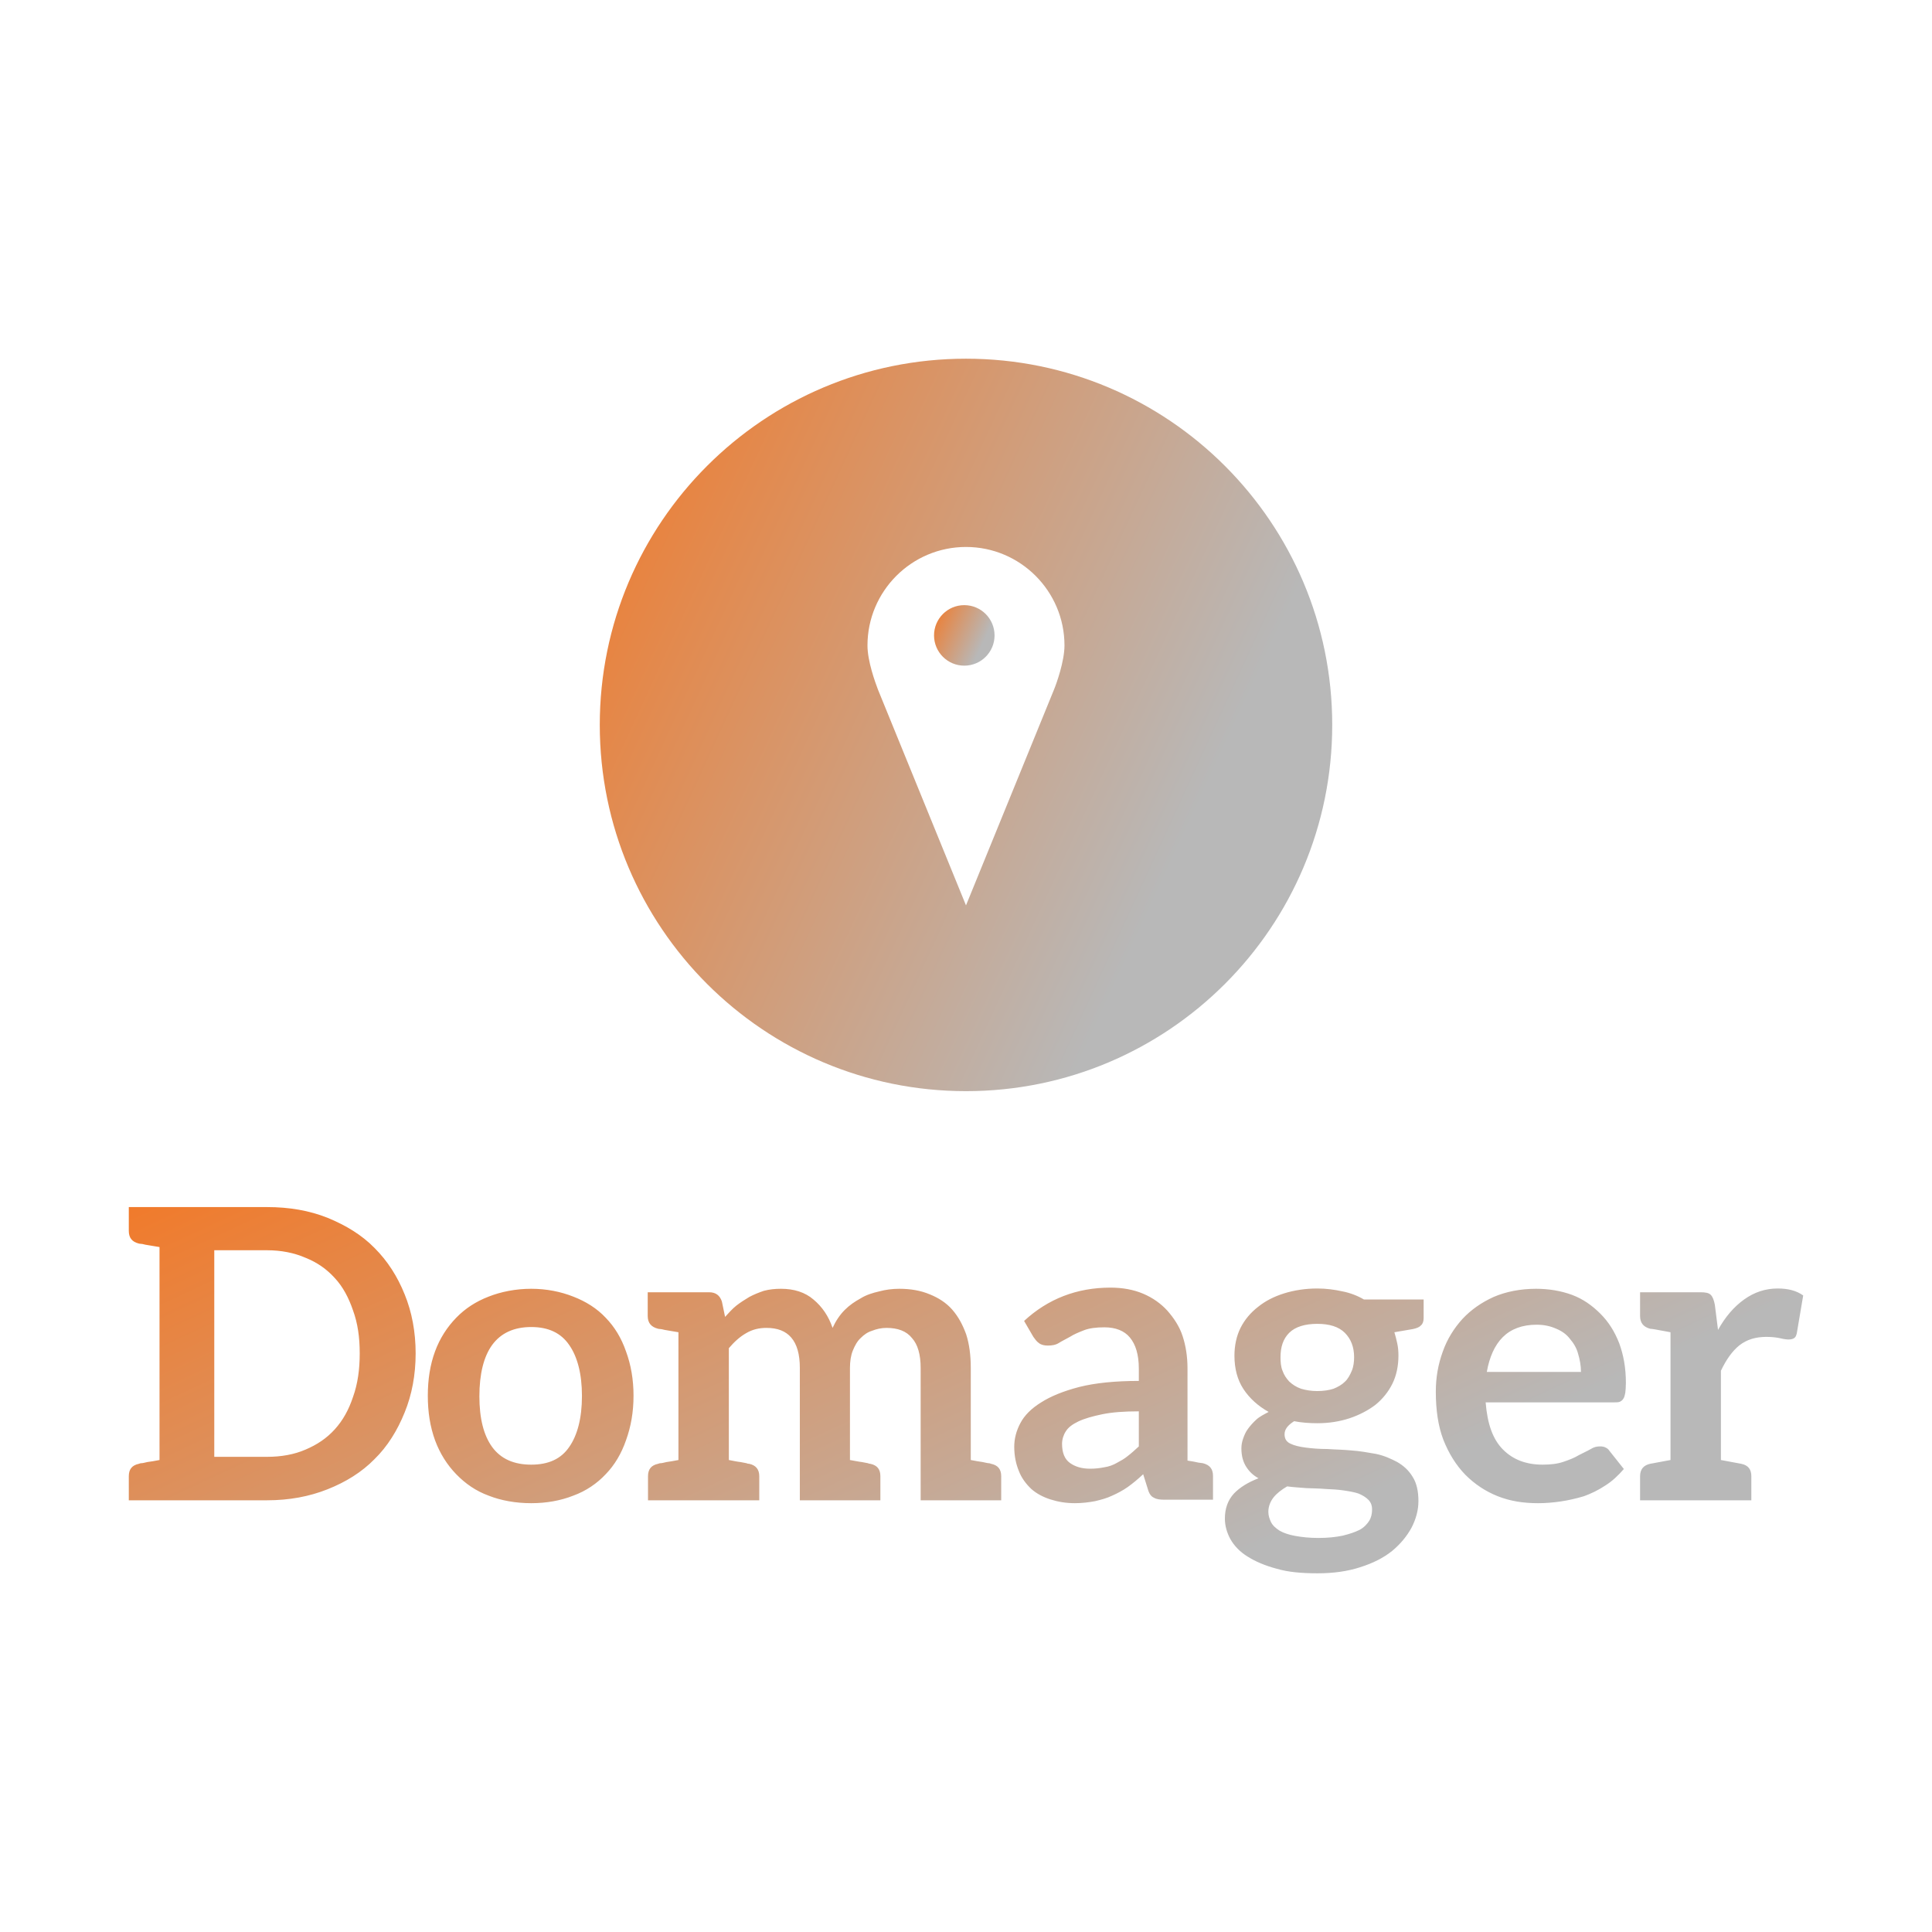
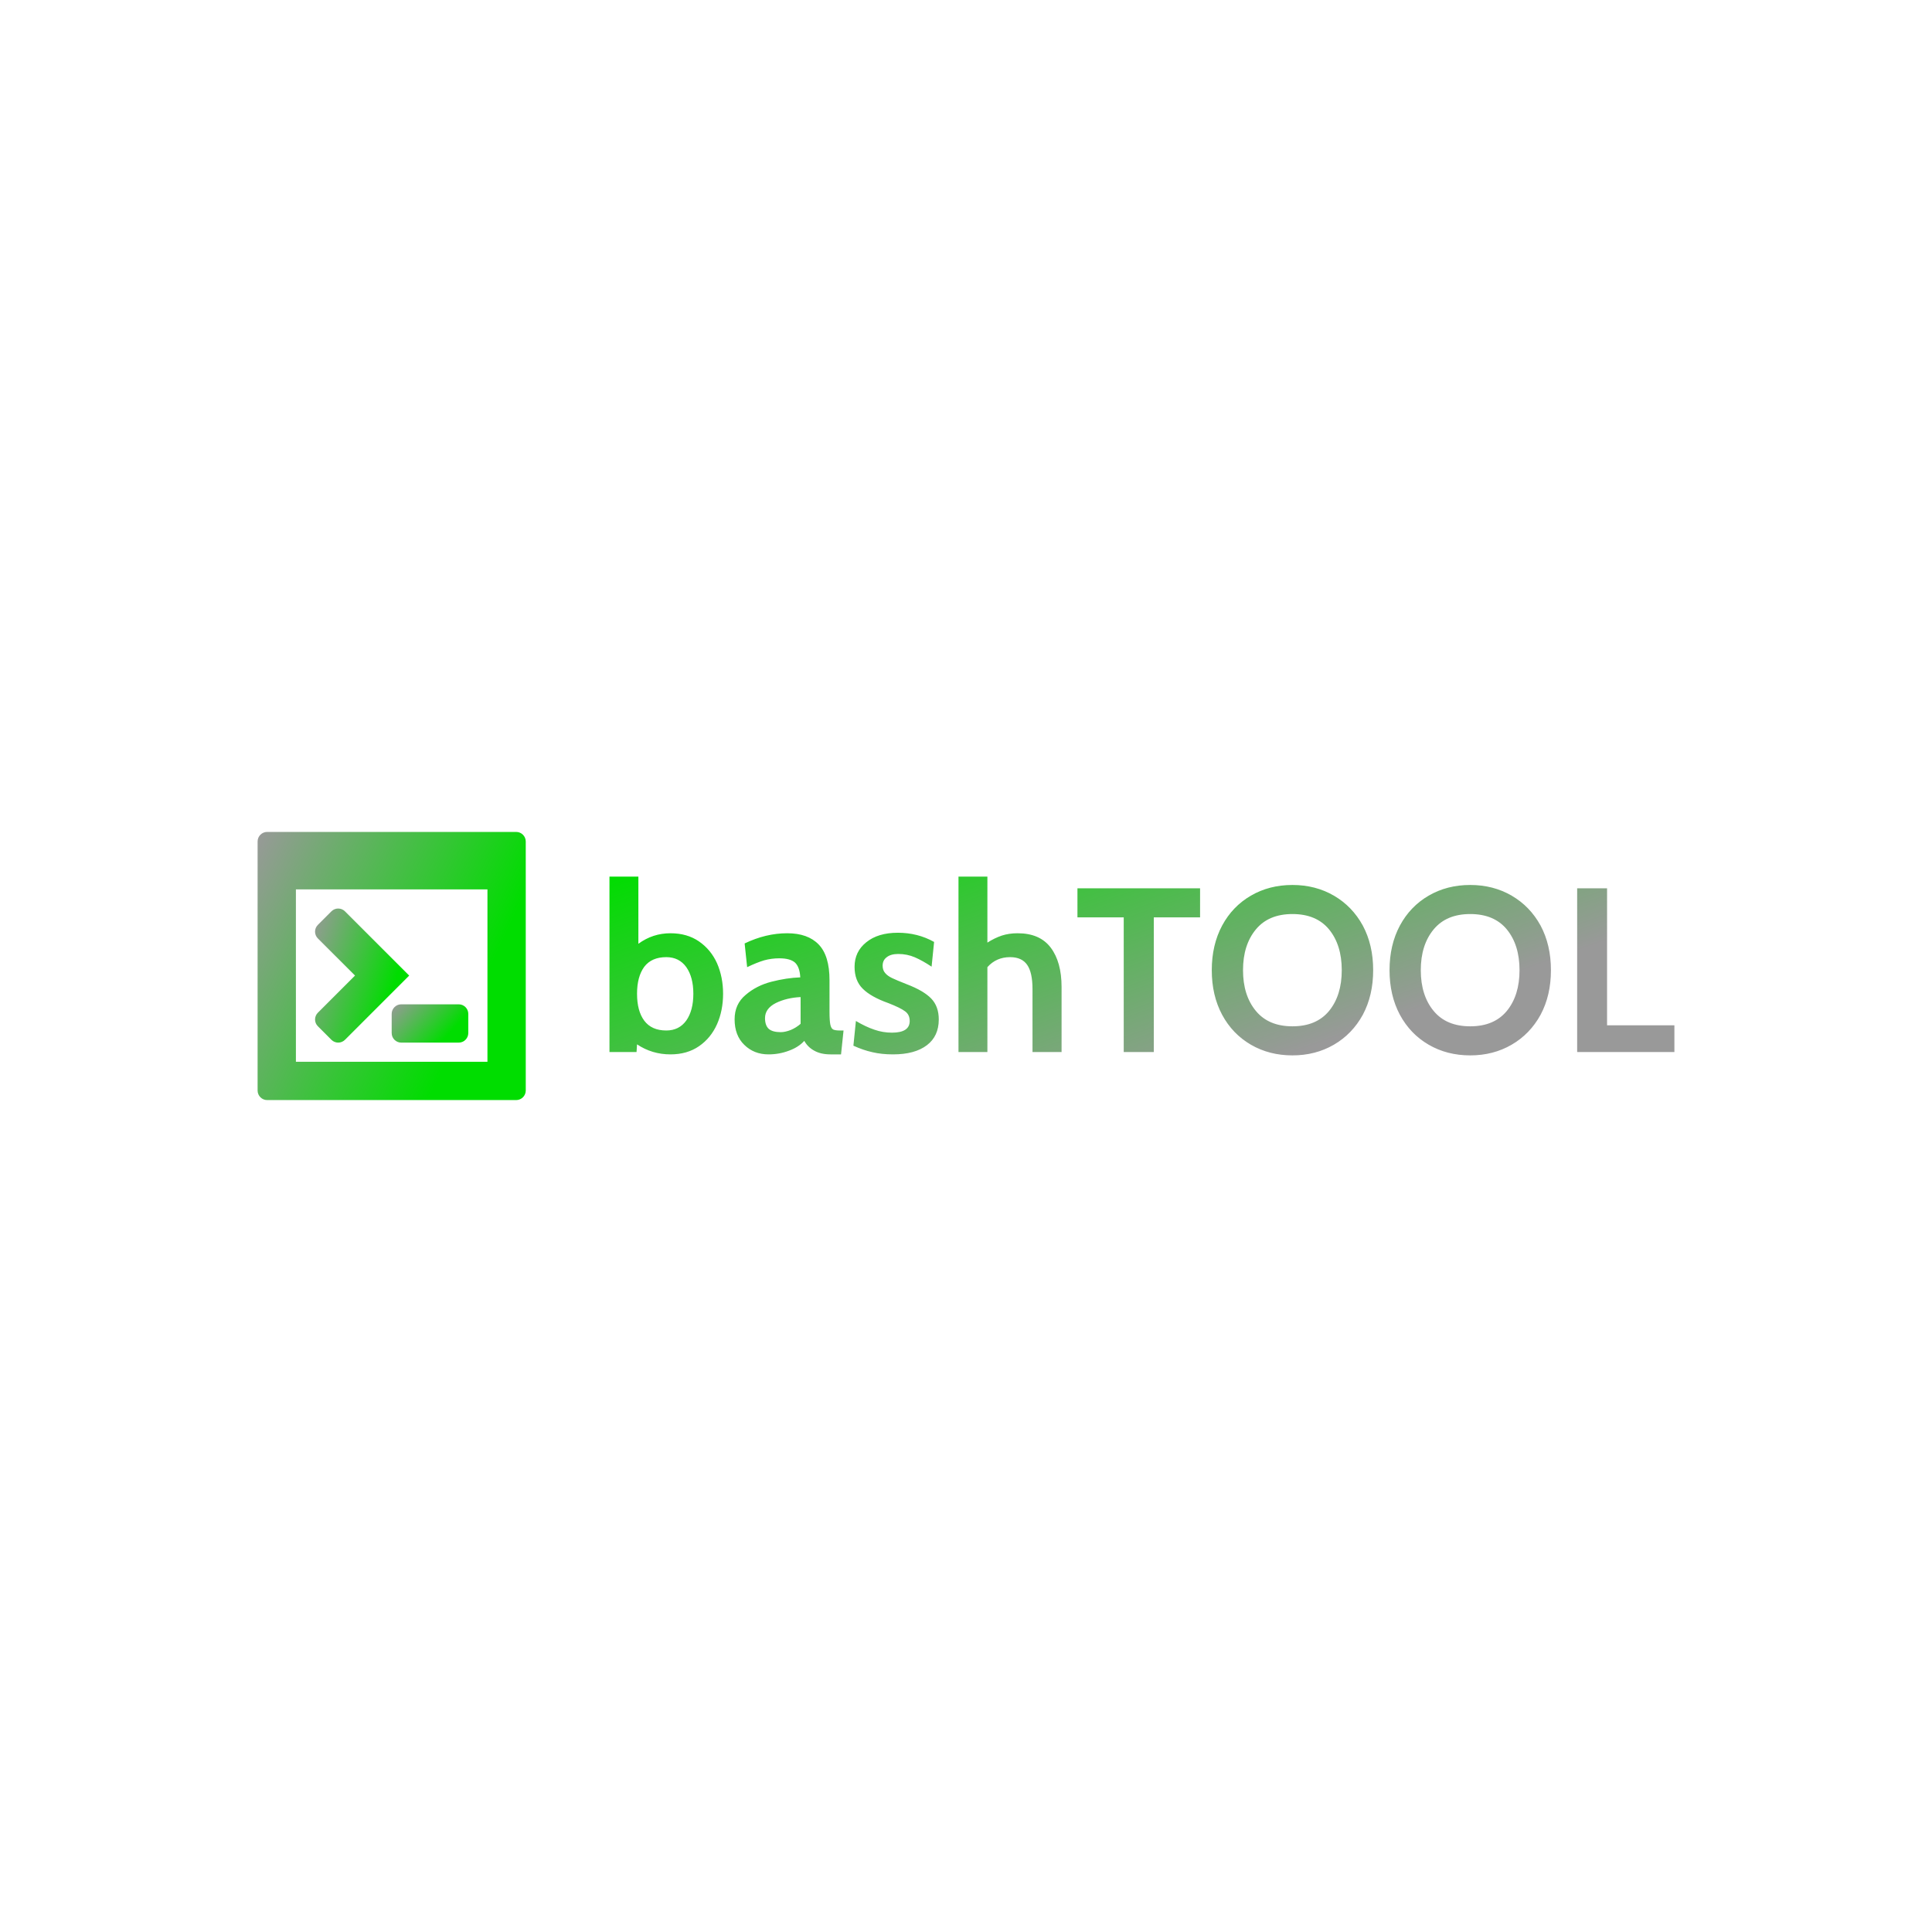
- <svg xmlns="http://www.w3.org/2000/svg" data-v-fde0c5aa="" viewBox="0 0 300 300" class="iconAbove">
+ <svg xmlns="http://www.w3.org/2000/svg" data-v-fde0c5aa="" viewBox="0 0 300 300" class="iconLeft">
  <defs data-v-fde0c5aa="" />
  <rect data-v-fde0c5aa="" fill="transparent" x="0" y="0" width="300px" height="300px" class="logo-background-square" />
  <defs data-v-fde0c5aa="">
-     <linearGradient data-v-fde0c5aa="" gradientTransform="rotate(25)" id="12ad13d7-fc6f-4d65-9406-196787825469" x1="0%" y1="0%" x2="100%" y2="0%">
-       <stop data-v-fde0c5aa="" offset="0%" stop-color="#F17A2A" stop-opacity="1" />
-       <stop data-v-fde0c5aa="" offset="100%" stop-color="#B8B8B8" stop-opacity="1" />
+     <linearGradient data-v-fde0c5aa="" gradientTransform="rotate(25)" id="eba6731b-39f0-4d3d-965f-62686239f51d" x1="0%" y1="0%" x2="100%" y2="0%">
+       <stop data-v-fde0c5aa="" offset="0%" stop-color="#0d0" stop-opacity="1" />
+       <stop data-v-fde0c5aa="" offset="100%" stop-color="#999999" stop-opacity="1" />
    </linearGradient>
  </defs>
-   <g data-v-fde0c5aa="" id="773481ab-1eee-4de6-87d8-00387730a84c" fill="url(#12ad13d7-fc6f-4d65-9406-196787825469)" transform="matrix(4.499048,0,0,4.499048,18.74027,170.7875)">
-     <path d="M9.80 6.71C9.55 6.09 9.21 5.56 8.76 5.11C8.32 4.66 7.77 4.33 7.14 4.07C6.51 3.82 5.82 3.70 5.05 3.70L1.34 3.70L0.28 3.70L0.28 4.52C0.28 4.76 0.39 4.90 0.63 4.96C0.64 4.96 0.67 4.97 0.71 4.97C0.76 4.97 0.83 5.00 0.92 5.01C1.02 5.03 1.18 5.05 1.34 5.08L1.34 12.43C1.18 12.46 1.02 12.49 0.92 12.50C0.83 12.52 0.76 12.54 0.71 12.54C0.67 12.54 0.64 12.56 0.63 12.56C0.39 12.61 0.28 12.75 0.28 12.99L0.28 13.82L1.34 13.82L5.05 13.82C5.82 13.82 6.51 13.69 7.14 13.44C7.77 13.19 8.32 12.85 8.76 12.40C9.21 11.96 9.55 11.41 9.80 10.79C10.05 10.18 10.18 9.49 10.18 8.75C10.18 8.01 10.05 7.32 9.80 6.71ZM8.02 10.25C7.87 10.70 7.67 11.06 7.39 11.37C7.11 11.68 6.78 11.90 6.38 12.07C5.99 12.24 5.54 12.32 5.05 12.32L3.23 12.32L3.23 5.19L5.05 5.19C5.54 5.19 5.99 5.28 6.38 5.45C6.78 5.61 7.11 5.84 7.39 6.15C7.67 6.45 7.87 6.83 8.02 7.27C8.18 7.71 8.25 8.19 8.25 8.75C8.25 9.31 8.18 9.80 8.02 10.25ZM14.17 6.52C13.64 6.52 13.13 6.62 12.70 6.79C12.26 6.96 11.89 7.20 11.58 7.52C11.27 7.84 11.02 8.22 10.85 8.68C10.68 9.14 10.60 9.65 10.60 10.21C10.60 10.78 10.68 11.28 10.85 11.75C11.02 12.21 11.27 12.60 11.58 12.92C11.89 13.24 12.26 13.50 12.70 13.66C13.13 13.83 13.64 13.92 14.17 13.92C14.70 13.92 15.19 13.83 15.62 13.66C16.06 13.50 16.44 13.24 16.74 12.92C17.05 12.60 17.28 12.21 17.44 11.75C17.61 11.28 17.70 10.78 17.70 10.21C17.70 9.65 17.61 9.14 17.44 8.68C17.28 8.22 17.05 7.84 16.74 7.52C16.44 7.20 16.06 6.96 15.62 6.79C15.19 6.62 14.70 6.52 14.17 6.52ZM14.17 12.59C13.57 12.59 13.12 12.39 12.82 11.98C12.53 11.58 12.38 11.00 12.38 10.23C12.38 9.46 12.53 8.86 12.82 8.46C13.12 8.05 13.57 7.84 14.17 7.84C14.77 7.84 15.20 8.05 15.48 8.46C15.76 8.86 15.92 9.45 15.92 10.22C15.92 10.99 15.76 11.58 15.48 11.98C15.20 12.39 14.77 12.59 14.17 12.59ZM30.04 12.56C30.03 12.56 30.00 12.54 29.96 12.54C29.92 12.54 29.85 12.52 29.75 12.50C29.65 12.49 29.51 12.46 29.34 12.43L29.34 9.25C29.34 8.82 29.29 8.43 29.18 8.09C29.06 7.76 28.91 7.48 28.70 7.24C28.49 7.00 28.22 6.83 27.92 6.71C27.61 6.58 27.26 6.52 26.87 6.52C26.64 6.52 26.40 6.55 26.18 6.61C25.96 6.66 25.73 6.73 25.54 6.85C25.34 6.96 25.16 7.08 24.99 7.25C24.82 7.42 24.68 7.63 24.57 7.87C24.43 7.46 24.21 7.14 23.91 6.89C23.62 6.64 23.24 6.52 22.79 6.52C22.58 6.52 22.39 6.54 22.20 6.59C22.02 6.65 21.85 6.72 21.70 6.80C21.55 6.89 21.39 6.99 21.25 7.10C21.11 7.21 20.99 7.35 20.86 7.49L20.75 6.96C20.68 6.75 20.54 6.64 20.31 6.64L19.25 6.64L18.19 6.64L18.19 7.46C18.19 7.70 18.31 7.84 18.55 7.90C18.56 7.90 18.59 7.91 18.63 7.91C18.68 7.91 18.75 7.94 18.84 7.95C18.94 7.97 19.08 7.99 19.25 8.02L19.25 12.43C19.08 12.46 18.94 12.49 18.84 12.50C18.75 12.52 18.68 12.54 18.63 12.54C18.59 12.54 18.56 12.56 18.55 12.56C18.31 12.61 18.20 12.75 18.20 12.99L18.20 13.82L19.25 13.82L20.99 13.82L22.04 13.82L22.04 12.99C22.04 12.75 21.92 12.61 21.69 12.56C21.67 12.56 21.64 12.56 21.60 12.54C21.56 12.53 21.49 12.52 21.39 12.50C21.29 12.49 21.15 12.46 20.99 12.43L20.99 8.57C21.17 8.36 21.36 8.18 21.59 8.05C21.81 7.92 22.04 7.87 22.29 7.87C22.67 7.87 22.95 7.98 23.14 8.20C23.34 8.43 23.44 8.78 23.44 9.25L23.44 13.82L25.17 13.82L26.22 13.82L26.22 12.99C26.22 12.75 26.11 12.61 25.87 12.56C25.86 12.56 25.83 12.56 25.79 12.54C25.75 12.53 25.68 12.52 25.58 12.50C25.48 12.49 25.35 12.46 25.17 12.43L25.17 9.25C25.17 9.03 25.20 8.82 25.27 8.65C25.34 8.48 25.42 8.33 25.54 8.22C25.65 8.11 25.77 8.02 25.93 7.97C26.08 7.91 26.25 7.87 26.43 7.87C26.82 7.87 27.12 7.98 27.31 8.22C27.51 8.44 27.61 8.79 27.61 9.25L27.61 13.82L29.34 13.82L30.39 13.82L30.39 12.99C30.39 12.75 30.28 12.61 30.04 12.56ZM37.35 12.54C37.34 12.54 37.28 12.53 37.20 12.52C37.11 12.50 36.97 12.47 36.82 12.45L36.82 9.27C36.82 8.86 36.76 8.48 36.65 8.15C36.54 7.81 36.34 7.52 36.12 7.27C35.90 7.03 35.62 6.83 35.29 6.69C34.96 6.55 34.58 6.48 34.16 6.48C33.00 6.48 32.00 6.87 31.18 7.63L31.50 8.18C31.56 8.26 31.61 8.34 31.70 8.40C31.78 8.46 31.89 8.48 32.00 8.48C32.14 8.48 32.27 8.46 32.38 8.39C32.49 8.32 32.62 8.26 32.76 8.18C32.90 8.09 33.07 8.02 33.25 7.95C33.43 7.88 33.67 7.85 33.95 7.85C34.34 7.85 34.64 7.97 34.83 8.20C35.03 8.44 35.14 8.79 35.14 9.28L35.14 9.70C34.33 9.70 33.63 9.77 33.08 9.91C32.54 10.05 32.10 10.23 31.77 10.44C31.43 10.65 31.19 10.89 31.05 11.16C30.91 11.42 30.84 11.70 30.84 11.97C30.84 12.29 30.90 12.57 31.00 12.81C31.09 13.05 31.25 13.26 31.43 13.43C31.61 13.59 31.84 13.71 32.09 13.79C32.34 13.87 32.62 13.92 32.93 13.92C33.18 13.92 33.42 13.89 33.63 13.85C33.84 13.80 34.03 13.75 34.22 13.66C34.40 13.58 34.59 13.48 34.76 13.36C34.94 13.23 35.11 13.09 35.29 12.92L35.45 13.43C35.49 13.58 35.56 13.69 35.66 13.73C35.76 13.79 35.88 13.80 36.05 13.80L36.64 13.80L36.82 13.80L37.70 13.80L37.70 12.98C37.70 12.74 37.59 12.60 37.35 12.54ZM35.14 11.96C35.01 12.08 34.89 12.19 34.76 12.29C34.64 12.39 34.51 12.46 34.38 12.53C34.26 12.60 34.10 12.66 33.95 12.68C33.80 12.71 33.64 12.73 33.46 12.73C33.17 12.73 32.94 12.66 32.76 12.53C32.58 12.40 32.49 12.18 32.49 11.87C32.49 11.72 32.54 11.56 32.62 11.44C32.70 11.31 32.84 11.20 33.05 11.10C33.26 11.00 33.54 10.92 33.88 10.85C34.22 10.78 34.64 10.75 35.14 10.75ZM41.30 6.51C40.89 6.51 40.50 6.57 40.15 6.68C39.80 6.79 39.51 6.94 39.26 7.14C39.00 7.34 38.79 7.59 38.65 7.87C38.51 8.15 38.44 8.48 38.44 8.83C38.44 9.27 38.54 9.66 38.75 9.98C38.96 10.30 39.26 10.57 39.62 10.77C39.47 10.85 39.31 10.93 39.20 11.03C39.09 11.13 38.99 11.24 38.91 11.35C38.82 11.47 38.78 11.58 38.74 11.69C38.70 11.80 38.68 11.91 38.68 12.03C38.68 12.29 38.74 12.50 38.85 12.67C38.96 12.84 39.09 12.96 39.27 13.06C38.91 13.20 38.63 13.37 38.42 13.59C38.21 13.82 38.11 14.11 38.11 14.45C38.11 14.70 38.18 14.94 38.30 15.16C38.43 15.39 38.63 15.60 38.89 15.76C39.16 15.93 39.48 16.07 39.89 16.18C40.29 16.30 40.77 16.34 41.31 16.34C41.86 16.34 42.35 16.27 42.78 16.13C43.22 15.99 43.58 15.81 43.88 15.57C44.17 15.33 44.39 15.06 44.55 14.77C44.70 14.48 44.79 14.17 44.79 13.85C44.79 13.51 44.73 13.23 44.59 13.01C44.45 12.78 44.28 12.63 44.06 12.50C43.83 12.38 43.61 12.28 43.33 12.22C43.05 12.17 42.77 12.12 42.48 12.10C42.18 12.07 41.92 12.07 41.64 12.05C41.36 12.05 41.12 12.03 40.89 12.00C40.67 11.97 40.50 11.93 40.36 11.86C40.22 11.79 40.17 11.68 40.17 11.54C40.17 11.37 40.28 11.23 40.50 11.09C40.75 11.14 41.03 11.16 41.30 11.16C41.71 11.16 42.07 11.10 42.41 10.99C42.74 10.88 43.05 10.72 43.30 10.53C43.55 10.33 43.75 10.08 43.89 9.80C44.03 9.52 44.10 9.18 44.10 8.83C44.10 8.68 44.09 8.55 44.06 8.41C44.03 8.27 44.00 8.15 43.96 8.02L44.60 7.91C44.74 7.88 44.83 7.84 44.88 7.78C44.94 7.73 44.97 7.64 44.97 7.53L44.97 6.89L42.91 6.89C42.69 6.76 42.43 6.66 42.17 6.61C41.90 6.55 41.61 6.51 41.30 6.51ZM43.19 14.14C43.19 14.28 43.16 14.42 43.09 14.53C43.02 14.64 42.91 14.76 42.76 14.84C42.60 14.92 42.42 14.98 42.18 15.04C41.94 15.09 41.66 15.12 41.34 15.12C41.02 15.12 40.77 15.09 40.54 15.05C40.32 15.01 40.14 14.95 40.00 14.87C39.86 14.78 39.76 14.69 39.70 14.57C39.65 14.46 39.61 14.35 39.61 14.22C39.61 14.03 39.68 13.86 39.79 13.72C39.90 13.58 40.07 13.45 40.26 13.34C40.47 13.37 40.70 13.38 40.92 13.40C41.15 13.41 41.37 13.41 41.59 13.43C41.82 13.44 42.01 13.45 42.21 13.48C42.41 13.51 42.59 13.54 42.73 13.59C42.87 13.65 42.98 13.72 43.06 13.80C43.15 13.89 43.19 14 43.19 14.14ZM41.30 10.05C41.09 10.05 40.91 10.02 40.74 9.97C40.57 9.91 40.45 9.83 40.33 9.72C40.22 9.60 40.15 9.49 40.10 9.35C40.04 9.21 40.03 9.04 40.03 8.88C40.03 8.53 40.12 8.25 40.33 8.04C40.54 7.83 40.88 7.73 41.30 7.73C41.72 7.73 42.04 7.83 42.25 8.04C42.46 8.25 42.57 8.53 42.57 8.88C42.57 9.04 42.55 9.21 42.49 9.35C42.43 9.49 42.36 9.63 42.25 9.73C42.15 9.83 42.01 9.91 41.86 9.97C41.71 10.02 41.51 10.05 41.30 10.05ZM48.85 6.52C48.31 6.52 47.81 6.62 47.39 6.80C46.97 6.99 46.61 7.24 46.31 7.56C46.02 7.88 45.78 8.26 45.63 8.69C45.47 9.13 45.39 9.58 45.39 10.07C45.39 10.70 45.47 11.26 45.65 11.73C45.84 12.21 46.09 12.61 46.41 12.94C46.73 13.26 47.10 13.51 47.53 13.68C47.96 13.85 48.41 13.92 48.92 13.92C49.17 13.92 49.43 13.90 49.70 13.86C49.97 13.82 50.23 13.76 50.50 13.68C50.75 13.59 51.00 13.47 51.24 13.31C51.48 13.16 51.69 12.96 51.88 12.74L51.38 12.11C51.34 12.05 51.31 12.03 51.25 12.00C51.20 11.97 51.13 11.96 51.06 11.96C50.95 11.96 50.85 11.98 50.74 12.05C50.62 12.12 50.48 12.18 50.33 12.26C50.18 12.35 50.01 12.42 49.80 12.49C49.60 12.56 49.36 12.59 49.08 12.59C48.51 12.59 48.06 12.42 47.71 12.07C47.36 11.72 47.17 11.19 47.11 10.44L51.55 10.44C51.63 10.44 51.69 10.44 51.74 10.42C51.80 10.39 51.84 10.36 51.87 10.30C51.90 10.26 51.91 10.19 51.93 10.11C51.94 10.02 51.95 9.90 51.95 9.77C51.95 9.25 51.87 8.81 51.72 8.40C51.56 7.99 51.35 7.66 51.07 7.38C50.79 7.10 50.47 6.87 50.09 6.73C49.71 6.59 49.29 6.52 48.85 6.52ZM48.87 7.76C49.13 7.76 49.35 7.81 49.55 7.90C49.74 7.98 49.90 8.09 50.02 8.25C50.15 8.40 50.25 8.57 50.30 8.76C50.36 8.96 50.40 9.17 50.40 9.39L47.15 9.39C47.24 8.88 47.42 8.47 47.70 8.19C47.98 7.91 48.37 7.76 48.87 7.76ZM57.19 6.51C56.76 6.51 56.38 6.64 56.03 6.89C55.68 7.14 55.38 7.49 55.13 7.94L55.02 7.07C54.99 6.92 54.95 6.80 54.88 6.73C54.81 6.66 54.70 6.64 54.52 6.64L53.49 6.64L53.49 6.64L52.44 6.64L52.44 7.46C52.44 7.70 52.56 7.84 52.79 7.90C52.91 7.91 52.89 7.91 53.49 8.02L53.49 12.43C52.89 12.54 52.91 12.54 52.79 12.56C52.56 12.61 52.44 12.75 52.44 12.99L52.44 13.82L53.49 13.82L55.23 13.82L55.23 13.82L56.28 13.82L56.28 12.99C56.28 12.75 56.17 12.61 55.93 12.56C55.82 12.54 55.83 12.54 55.23 12.43L55.23 9.35C55.41 8.97 55.62 8.67 55.87 8.47C56.13 8.27 56.43 8.18 56.80 8.18C56.99 8.18 57.16 8.20 57.29 8.23C57.41 8.26 57.50 8.27 57.57 8.27C57.65 8.27 57.72 8.25 57.76 8.22C57.81 8.19 57.83 8.13 57.85 8.05L58.07 6.75C57.83 6.58 57.54 6.51 57.19 6.51Z" />
+   <g data-v-fde0c5aa="" id="b085c71c-b4aa-45d3-80c9-b68360e8b323" fill="url(#eba6731b-39f0-4d3d-965f-62686239f51d)" transform="matrix(2.59431,0,0,2.59431,92.56323,128.3116)">
+     <path d="M4.45 6.40L4.45 6.40Q5.45 6.40 6.16 6.89L6.16 6.89L6.16 6.89Q6.87 7.38 7.24 8.20L7.24 8.20L7.24 8.20Q7.60 9.03 7.60 10.02L7.60 10.02L7.60 10.02Q7.60 11.02 7.24 11.84L7.24 11.84L7.24 11.84Q6.87 12.67 6.16 13.16L6.16 13.16L6.16 13.16Q5.45 13.65 4.45 13.65L4.45 13.65L4.45 13.65Q3.35 13.65 2.45 13.05L2.45 13.05L2.42 13.51L0.80 13.51L0.80 3.01L2.53 3.01L2.53 7.03L2.53 7.03Q3.39 6.40 4.45 6.40L4.45 6.40ZM4.20 12.22L4.20 12.22Q4.97 12.22 5.40 11.62L5.40 11.62L5.40 11.62Q5.82 11.02 5.82 10.02L5.82 10.02L5.82 10.02Q5.82 9.03 5.40 8.43L5.40 8.43L5.40 8.43Q4.97 7.83 4.20 7.83L4.20 7.83L4.20 7.83Q3.32 7.83 2.88 8.41L2.88 8.41L2.88 8.41Q2.45 9.00 2.45 10.02L2.45 10.02L2.45 10.02Q2.45 11.05 2.88 11.63L2.88 11.63L2.88 11.63Q3.32 12.22 4.20 12.22L4.20 12.22ZM10.32 13.65L10.32 13.65Q9.45 13.65 8.87 13.08L8.87 13.08L8.87 13.08Q8.29 12.52 8.29 11.55L8.29 11.55L8.29 11.55Q8.29 10.64 8.95 10.09L8.95 10.09L8.95 10.09Q9.60 9.53 10.50 9.30L10.50 9.30L10.50 9.30Q11.40 9.07 12.22 9.04L12.22 9.04L12.22 9.04Q12.19 8.43 11.91 8.16L11.91 8.16L11.91 8.16Q11.62 7.90 10.96 7.90L10.96 7.90L10.96 7.90Q10.50 7.90 10.06 8.02L10.06 8.02L10.06 8.02Q9.62 8.15 9.04 8.43L9.04 8.43L8.89 7.01L8.89 7.01Q10.16 6.40 11.44 6.40L11.44 6.40L11.44 6.40Q12.67 6.40 13.32 7.07L13.32 7.07L13.32 7.07Q13.97 7.74 13.97 9.21L13.97 9.21L13.97 11.10L13.97 11.10Q13.97 11.63 14.02 11.87L14.02 11.87L14.02 11.87Q14.07 12.10 14.19 12.16L14.19 12.16L14.19 12.16Q14.31 12.22 14.59 12.22L14.59 12.22L14.81 12.22L14.66 13.65L14.03 13.65L14.03 13.65Q13.45 13.65 13.06 13.43L13.06 13.43L13.06 13.43Q12.67 13.22 12.46 12.84L12.46 12.84L12.46 12.84Q12.12 13.22 11.54 13.43L11.54 13.43L11.54 13.43Q10.96 13.65 10.32 13.65L10.32 13.65ZM11.05 12.32L11.05 12.32Q11.31 12.32 11.65 12.19L11.65 12.19L11.65 12.19Q11.98 12.05 12.24 11.82L12.24 11.82L12.24 10.22L12.24 10.22Q11.40 10.26 10.75 10.58L10.75 10.58L10.75 10.58Q10.11 10.91 10.11 11.48L10.11 11.48L10.11 11.48Q10.11 11.91 10.33 12.12L10.33 12.12L10.33 12.12Q10.56 12.32 11.05 12.32L11.05 12.32ZM17.77 13.65L17.77 13.65Q17.09 13.65 16.54 13.52L16.54 13.52L16.54 13.52Q15.99 13.40 15.40 13.13L15.40 13.13L15.55 11.65L15.55 11.65Q16.14 12.00 16.65 12.17L16.65 12.17L16.65 12.17Q17.16 12.35 17.71 12.35L17.71 12.35L17.71 12.35Q18.77 12.35 18.77 11.65L18.77 11.65L18.77 11.65Q18.77 11.27 18.49 11.07L18.49 11.07L18.49 11.07Q18.21 10.86 17.49 10.58L17.49 10.58L17.49 10.58Q16.45 10.21 15.96 9.72L15.96 9.72L15.96 9.72Q15.47 9.24 15.47 8.41L15.47 8.41L15.47 8.41Q15.47 7.50 16.17 6.94L16.17 6.94L16.17 6.94Q16.87 6.37 18.06 6.37L18.06 6.37L18.06 6.37Q19.25 6.37 20.23 6.92L20.23 6.92L20.08 8.40L20.08 8.40Q19.54 8.04 19.08 7.84L19.08 7.84L19.08 7.84Q18.61 7.64 18.09 7.64L18.09 7.64L18.09 7.64Q17.64 7.64 17.40 7.83L17.40 7.83L17.40 7.83Q17.15 8.01 17.15 8.34L17.15 8.34L17.15 8.34Q17.15 8.61 17.30 8.78L17.30 8.78L17.30 8.78Q17.44 8.95 17.71 9.08L17.71 9.08L17.71 9.08Q17.98 9.21 18.59 9.45L18.59 9.45L18.59 9.45Q19.61 9.84 20.06 10.31L20.06 10.31L20.06 10.31Q20.51 10.78 20.51 11.56L20.51 11.56L20.51 11.56Q20.51 12.56 19.80 13.10L19.80 13.10L19.80 13.10Q19.08 13.65 17.77 13.65L17.77 13.65ZM25.23 6.40L25.23 6.40Q26.56 6.40 27.21 7.26L27.21 7.26L27.21 7.26Q27.86 8.12 27.86 9.62L27.86 9.62L27.86 13.51L26.12 13.51L26.12 9.74L26.12 9.74Q26.12 8.75 25.80 8.29L25.80 8.29L25.80 8.29Q25.48 7.83 24.78 7.83L24.78 7.83L24.78 7.83Q23.95 7.83 23.42 8.43L23.42 8.43L23.42 13.51L21.69 13.51L21.69 3.01L23.42 3.01L23.42 6.96L23.42 6.96Q23.84 6.69 24.28 6.54L24.28 6.54L24.28 6.54Q24.71 6.40 25.23 6.40L25.23 6.40ZM31.58 13.51L31.58 5.45L28.81 5.45L28.81 3.71L36.15 3.71L36.15 5.45L33.38 5.45L33.38 13.51L31.58 13.51ZM41.68 13.71L41.68 13.71Q40.29 13.71 39.19 13.07L39.19 13.07L39.19 13.07Q38.09 12.43 37.47 11.28L37.47 11.28L37.47 11.28Q36.85 10.12 36.85 8.61L36.85 8.61L36.85 8.61Q36.85 7.10 37.47 5.94L37.47 5.94L37.47 5.94Q38.09 4.79 39.19 4.15L39.19 4.15L39.19 4.15Q40.29 3.51 41.68 3.51L41.68 3.51L41.68 3.51Q43.06 3.51 44.16 4.15L44.16 4.15L44.16 4.15Q45.26 4.79 45.89 5.94L45.89 5.94L45.89 5.94Q46.51 7.10 46.51 8.61L46.51 8.61L46.51 8.61Q46.51 10.12 45.89 11.28L45.89 11.28L45.89 11.28Q45.26 12.43 44.16 13.07L44.16 13.07L44.16 13.07Q43.06 13.71 41.68 13.71L41.68 13.71ZM41.68 11.97L41.68 11.97Q43.11 11.97 43.87 11.05L43.87 11.05L43.87 11.05Q44.63 10.12 44.63 8.61L44.63 8.61L44.63 8.61Q44.63 7.10 43.87 6.17L43.87 6.17L43.87 6.17Q43.11 5.25 41.68 5.25L41.68 5.25L41.68 5.25Q40.25 5.25 39.49 6.17L39.49 6.17L39.49 6.17Q38.72 7.10 38.72 8.61L38.72 8.61L38.72 8.61Q38.72 10.12 39.49 11.05L39.49 11.05L39.49 11.05Q40.25 11.97 41.68 11.97L41.68 11.97ZM52.32 13.71L52.32 13.71Q50.93 13.71 49.83 13.07L49.83 13.07L49.83 13.07Q48.73 12.43 48.11 11.28L48.11 11.28L48.11 11.28Q47.49 10.12 47.49 8.61L47.49 8.61L47.49 8.61Q47.49 7.10 48.11 5.94L48.11 5.94L48.11 5.94Q48.73 4.79 49.83 4.15L49.83 4.15L49.83 4.15Q50.93 3.51 52.32 3.51L52.32 3.51L52.32 3.51Q53.70 3.51 54.80 4.15L54.80 4.15L54.80 4.15Q55.90 4.79 56.53 5.94L56.53 5.94L56.53 5.94Q57.15 7.10 57.15 8.61L57.15 8.61L57.15 8.61Q57.15 10.12 56.53 11.28L56.53 11.28L56.53 11.28Q55.90 12.43 54.80 13.07L54.80 13.07L54.80 13.07Q53.70 13.71 52.32 13.71L52.32 13.71ZM52.32 11.97L52.32 11.97Q53.75 11.97 54.51 11.05L54.51 11.05L54.51 11.05Q55.27 10.12 55.27 8.61L55.27 8.61L55.27 8.61Q55.27 7.10 54.51 6.17L54.51 6.17L54.51 6.17Q53.75 5.25 52.32 5.25L52.32 5.25L52.32 5.25Q50.89 5.25 50.13 6.17L50.13 6.17L50.13 6.17Q49.36 7.10 49.36 8.61L49.36 8.61L49.36 8.61Q49.36 10.12 50.13 11.05L50.13 11.05L50.13 11.05Q50.89 11.97 52.32 11.97L52.32 11.97ZM58.72 13.51L58.72 3.71L60.51 3.71L60.51 11.91L64.54 11.91L64.54 13.51L58.72 13.51Z" />
  </g>
  <defs data-v-fde0c5aa="">
-     <linearGradient data-v-fde0c5aa="" gradientTransform="rotate(25)" id="219fae93-4de7-4c9a-b80e-ae06ccfa6fc6" x1="0%" y1="0%" x2="100%" y2="0%">
-       <stop data-v-fde0c5aa="" offset="0%" stop-color="#F17A2A" stop-opacity="1" />
-       <stop data-v-fde0c5aa="" offset="100%" stop-color="#B8B8B8" stop-opacity="1" />
+     <linearGradient data-v-fde0c5aa="" gradientTransform="rotate(25)" id="d390e9f5-eb18-42f1-90ec-a6f00381d897" x1="0%" y1="0%" x2="100%" y2="0%">
+       <stop data-v-fde0c5aa="" offset="0%" stop-color="#999999" stop-opacity="1" />
+       <stop data-v-fde0c5aa="" offset="100%" stop-color="#0d0" stop-opacity="1" />
    </linearGradient>
  </defs>
-   <g data-v-fde0c5aa="" id="189a9ebd-972c-45bf-80a9-cdb9efb8a79d" stroke="none" fill="url(#219fae93-4de7-4c9a-b80e-ae06ccfa6fc6)" transform="matrix(1.566158,0,0,1.566158,69.55589,32.83214)">
-     <path d="M51.363 14.6c-20.053 0-36.309 16.256-36.309 36.31 0 20.053 16.256 36.311 36.309 36.311 20.055 0 36.311-16.258 36.311-36.311 0-20.054-16.256-36.31-36.311-36.31zm8.728 32.803l-8.728 21.399-8.729-21.399c-.273-.725-1.038-2.8-1.038-4.373 0-5.385 4.381-9.764 9.766-9.764s9.766 4.38 9.766 9.765c.001 1.572-.8 3.801-1.037 4.372z" />
-     <circle cx="51.195" cy="42.035" r="3" />
+   <g data-v-fde0c5aa="" id="2b2b834f-26d7-4c84-94dd-c4a9290d762f" stroke="none" fill="url(#d390e9f5-eb18-42f1-90ec-a6f00381d897)" transform="matrix(2.974191,0,0,2.974191,37.02581,126.2065)">
+     <path d="M14.5 1h-13a.5.5 0 0 0-.5.5v13a.5.5 0 0 0 .5.5h13a.5.5 0 0 0 .5-.5v-13a.5.5 0 0 0-.5-.5zM13 13H3V4h10v9z" />
+     <path d="M4.853 11.853l-.707-.707a.5.5 0 0 1 0-.707l1.94-1.94-1.94-1.938a.5.5 0 0 1 0-.708l.707-.707a.5.5 0 0 1 .708 0L8.914 8.5l-3.353 3.353a.5.5 0 0 1-.708 0z" />
+     <rect x="8" y="10" width="4" height="2" rx=".5" ry=".5" />
  </g>
</svg>
